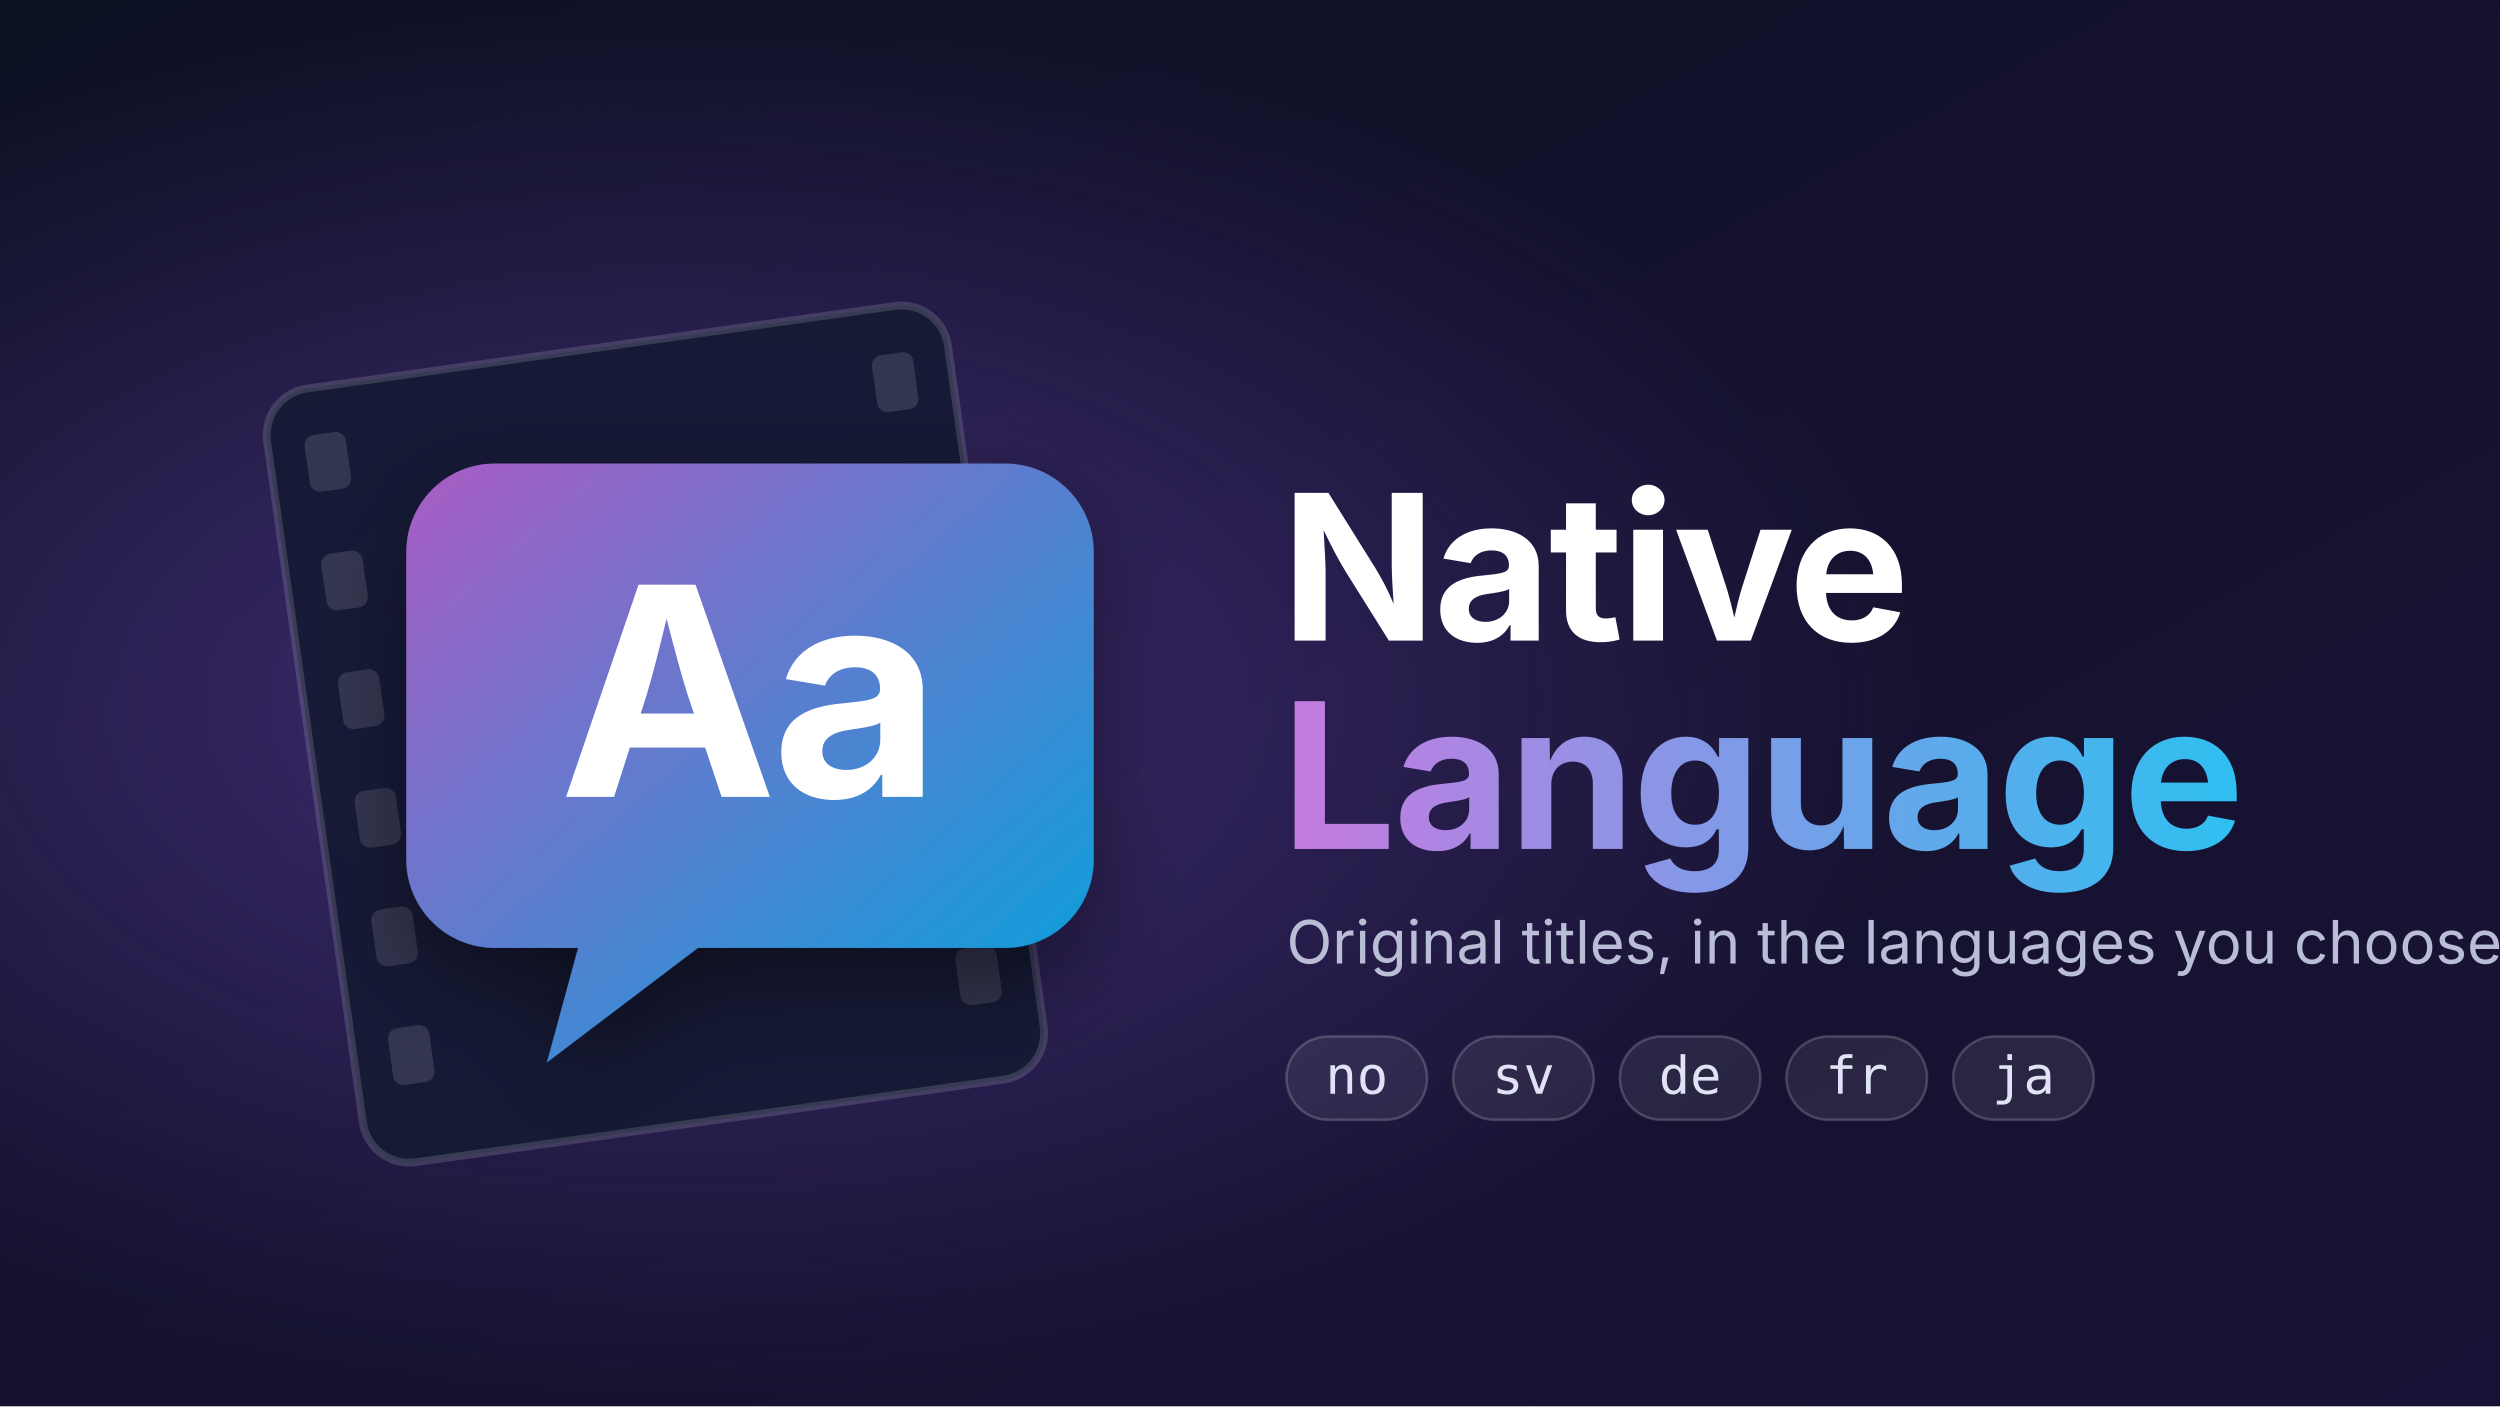
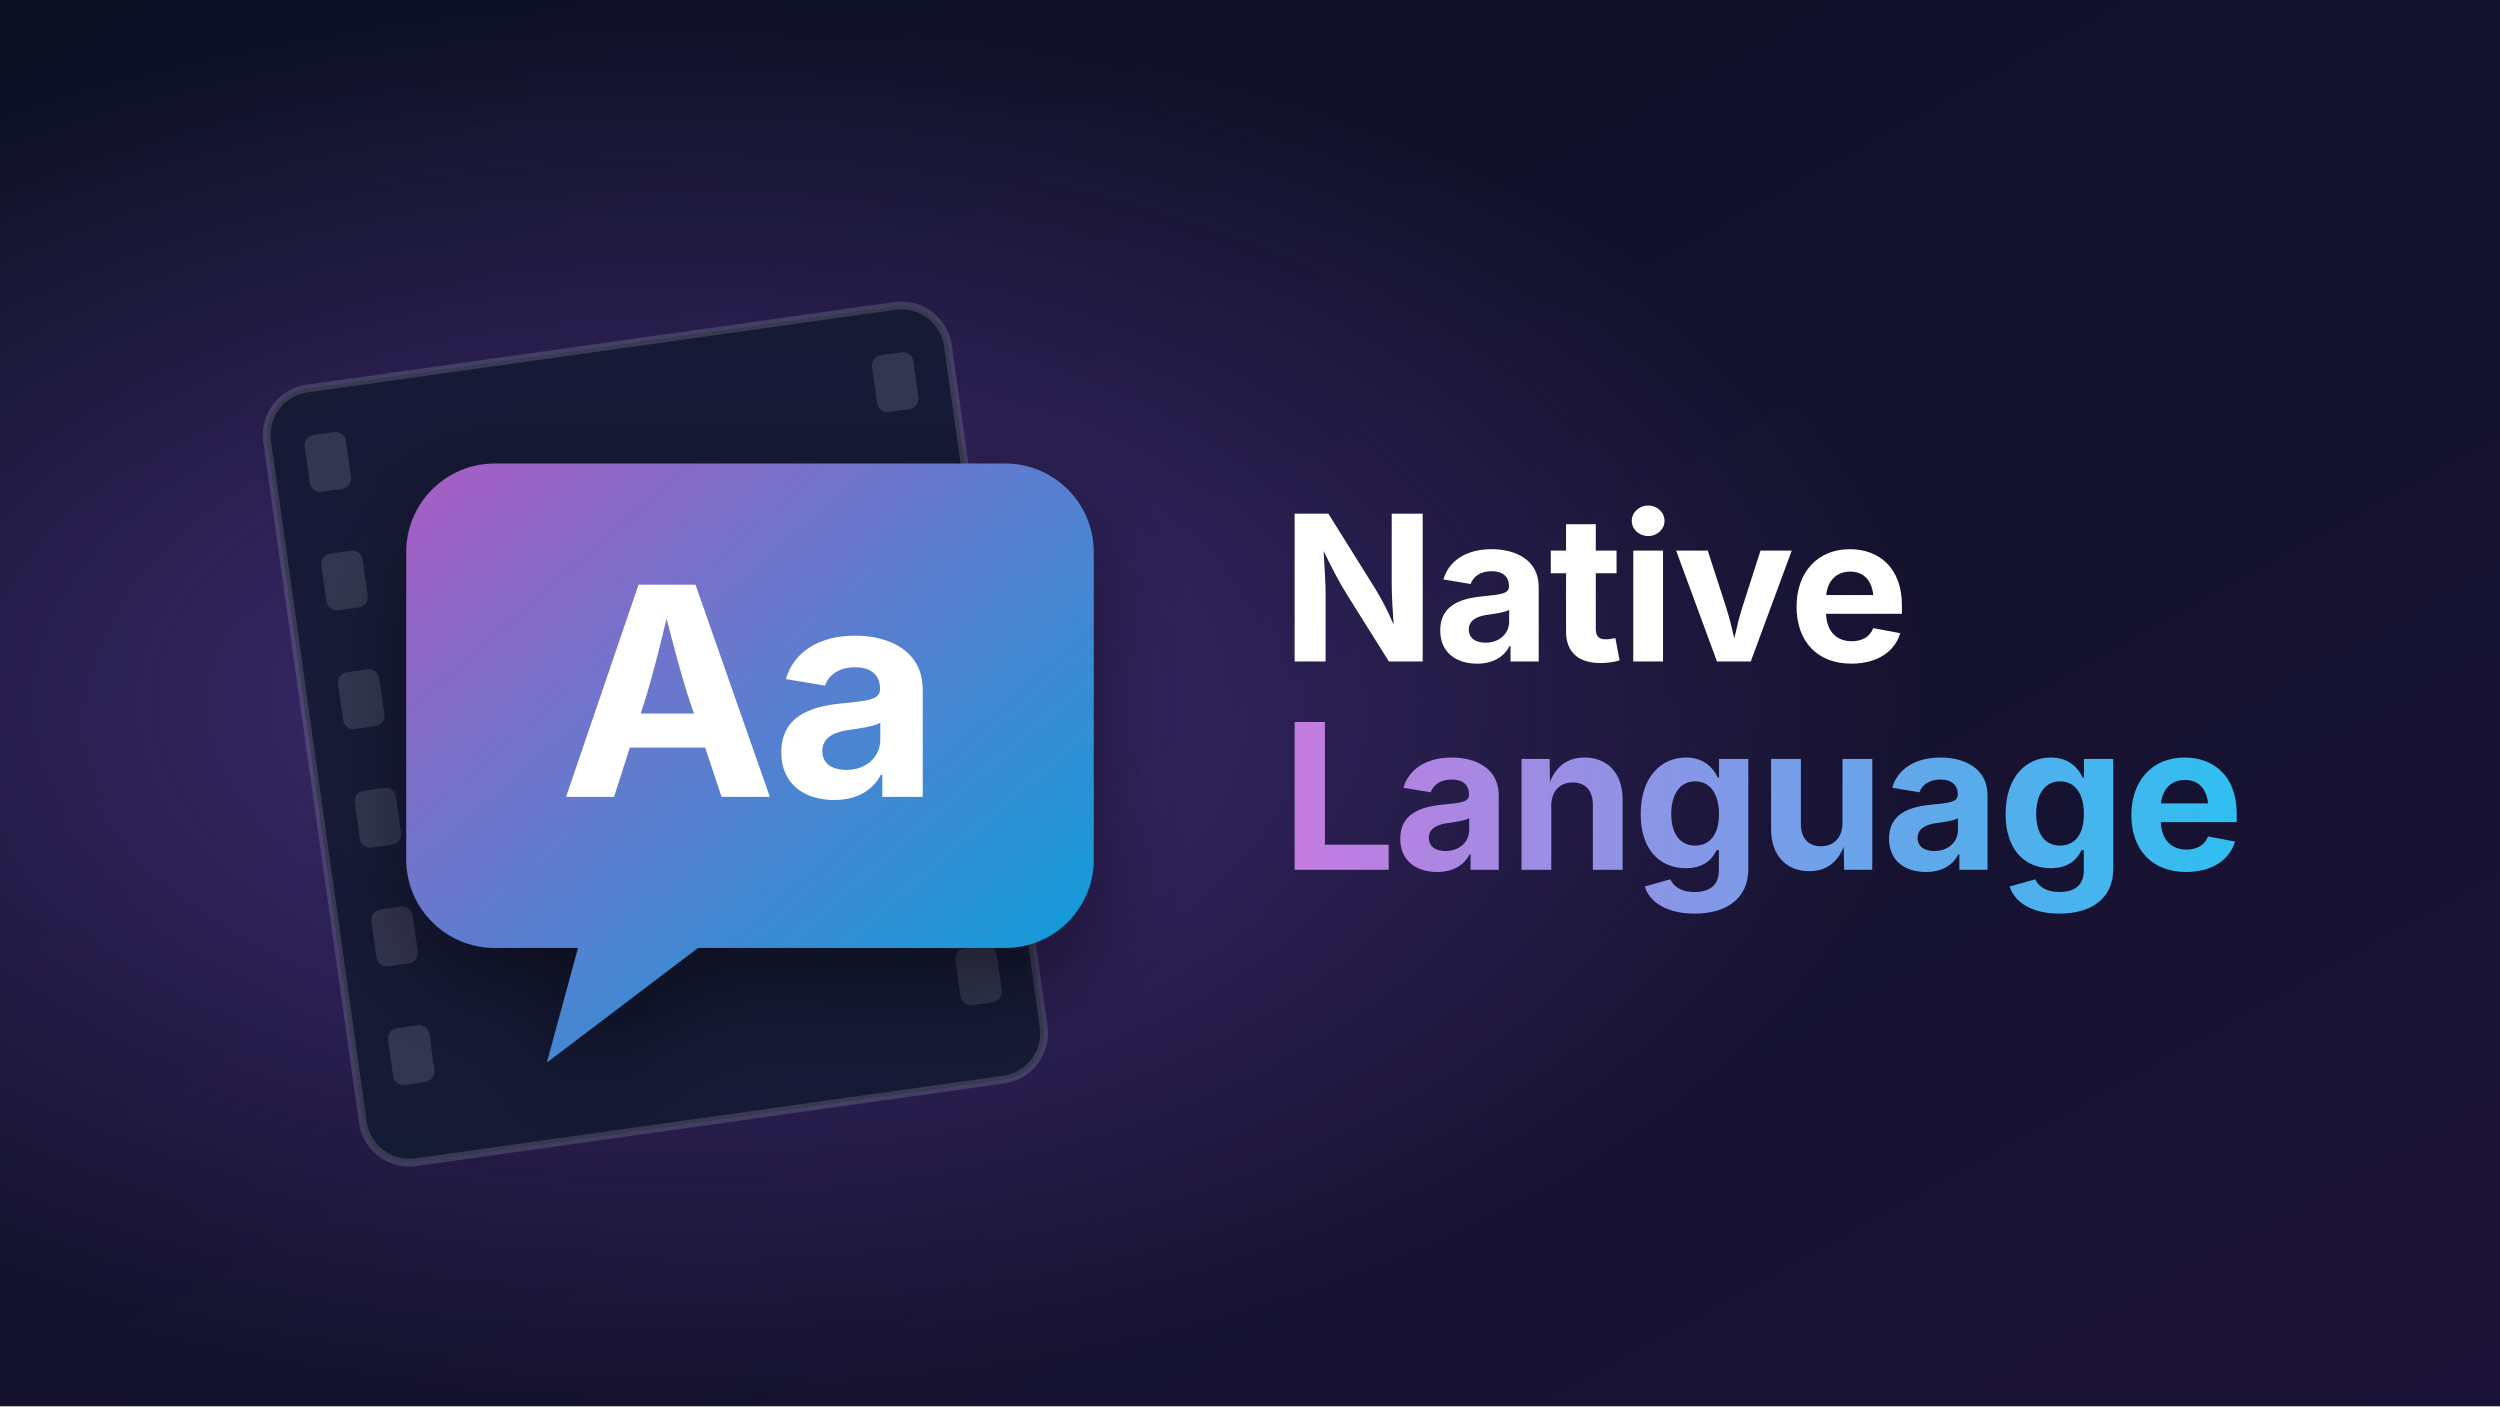
<svg xmlns="http://www.w3.org/2000/svg" width="960" height="540" viewBox="0 0 960 540">
  <defs>
    <linearGradient id="bg" x1="0" y1="0" x2="1" y2="1">
      <stop offset="0" stop-color="#0d1124" />
      <stop offset="1" stop-color="#1a1236" />
    </linearGradient>
    <radialGradient id="glow" cx="0.27" cy="0.5" r="0.5">
      <stop offset="0" stop-color="#7a4fd0" stop-opacity="0.45" />
      <stop offset="1" stop-color="#7a4fd0" stop-opacity="0" />
    </radialGradient>
    <linearGradient id="jf" x1="0" y1="0" x2="1" y2="1">
      <stop offset="0" stop-color="#aa5cc3" />
      <stop offset="1" stop-color="#00a4dc" />
    </linearGradient>
    <linearGradient id="jfText" x1="0" y1="0" x2="1" y2="0">
      <stop offset="0" stop-color="#c47be0" />
      <stop offset="1" stop-color="#2fbff0" />
    </linearGradient>
    <filter id="shadow" x="-20%" y="-20%" width="140%" height="140%">
      <feDropShadow dx="0" dy="14" stdDeviation="18" flood-color="#000" flood-opacity="0.45" />
    </filter>
  </defs>
  <rect width="960" height="540" fill="url(#bg)" />
  <rect width="960" height="540" fill="url(#glow)" />
  <g transform="rotate(-8 250 270)" opacity="0.9">
    <rect x="118" y="132" width="264" height="300" rx="18" fill="#141a33" stroke="#ffffff" stroke-opacity="0.16" stroke-width="3" />
    <g fill="#ffffff" fill-opacity="0.14">
      <rect x="132" y="150" width="16" height="22" rx="4" />
      <rect x="132" y="196" width="16" height="22" rx="4" />
      <rect x="132" y="242" width="16" height="22" rx="4" />
      <rect x="132" y="288" width="16" height="22" rx="4" />
      <rect x="132" y="334" width="16" height="22" rx="4" />
      <rect x="132" y="380" width="16" height="22" rx="4" />
      <rect x="352" y="150" width="16" height="22" rx="4" />
      <rect x="352" y="196" width="16" height="22" rx="4" />
      <rect x="352" y="242" width="16" height="22" rx="4" />
      <rect x="352" y="288" width="16" height="22" rx="4" />
      <rect x="352" y="334" width="16" height="22" rx="4" />
      <rect x="352" y="380" width="16" height="22" rx="4" />
    </g>
  </g>
  <g filter="url(#shadow)">
    <path d="M190 178 h196 a34 34 0 0 1 34 34 v118 a34 34 0 0 1 -34 34 h-118 l-58 44 l12 -44 h-32 a34 34 0 0 1 -34 -34 v-118 a34 34 0 0 1 34 -34 z" fill="url(#jf)" />
  </g>
  <text x="288" y="306" text-anchor="middle" font-family="Segoe UI, Inter, Helvetica, Arial, sans-serif" font-size="112" font-weight="700" fill="#ffffff" letter-spacing="-2">Aa</text>
-   <text x="492" y="246" font-family="Segoe UI, Inter, Helvetica, Arial, sans-serif" font-size="78" font-weight="700" fill="#ffffff" letter-spacing="-1">Native</text>
-   <text x="492" y="326" font-family="Segoe UI, Inter, Helvetica, Arial, sans-serif" font-size="78" font-weight="700" fill="url(#jfText)" letter-spacing="-1">Language</text>
-   <text x="494" y="370" font-family="Segoe UI, Inter, Helvetica, Arial, sans-serif" font-size="23" fill="#b9bdd6">Original titles, in the languages you choose</text>
-   <g font-family="Consolas, 'Cascadia Mono', Menlo, monospace" font-size="20" fill="#dfe3f5" text-anchor="middle">
-     <rect x="494" y="398" width="54" height="32" rx="16" fill="#ffffff" fill-opacity="0.08" stroke="#ffffff" stroke-opacity="0.18" />
-     <text x="521" y="420">no</text>
-     <rect x="558" y="398" width="54" height="32" rx="16" fill="#ffffff" fill-opacity="0.08" stroke="#ffffff" stroke-opacity="0.18" />
-     <text x="585" y="420">sv</text>
-     <rect x="622" y="398" width="54" height="32" rx="16" fill="#ffffff" fill-opacity="0.08" stroke="#ffffff" stroke-opacity="0.18" />
-     <text x="649" y="420">de</text>
-     <rect x="686" y="398" width="54" height="32" rx="16" fill="#ffffff" fill-opacity="0.08" stroke="#ffffff" stroke-opacity="0.18" />
-     <text x="713" y="420">fr</text>
-     <rect x="750" y="398" width="54" height="32" rx="16" fill="#ffffff" fill-opacity="0.08" stroke="#ffffff" stroke-opacity="0.18" />
-     <text x="777" y="420">ja</text>
-   </g>
+   <text x="492" y="254" font-family="Segoe UI, Inter, Helvetica, Arial, sans-serif" font-size="78" font-weight="700" fill="#ffffff" letter-spacing="-1">Native</text>
+   <text x="492" y="334" font-family="Segoe UI, Inter, Helvetica, Arial, sans-serif" font-size="78" font-weight="700" fill="url(#jfText)" letter-spacing="-1">Language</text>
</svg>
